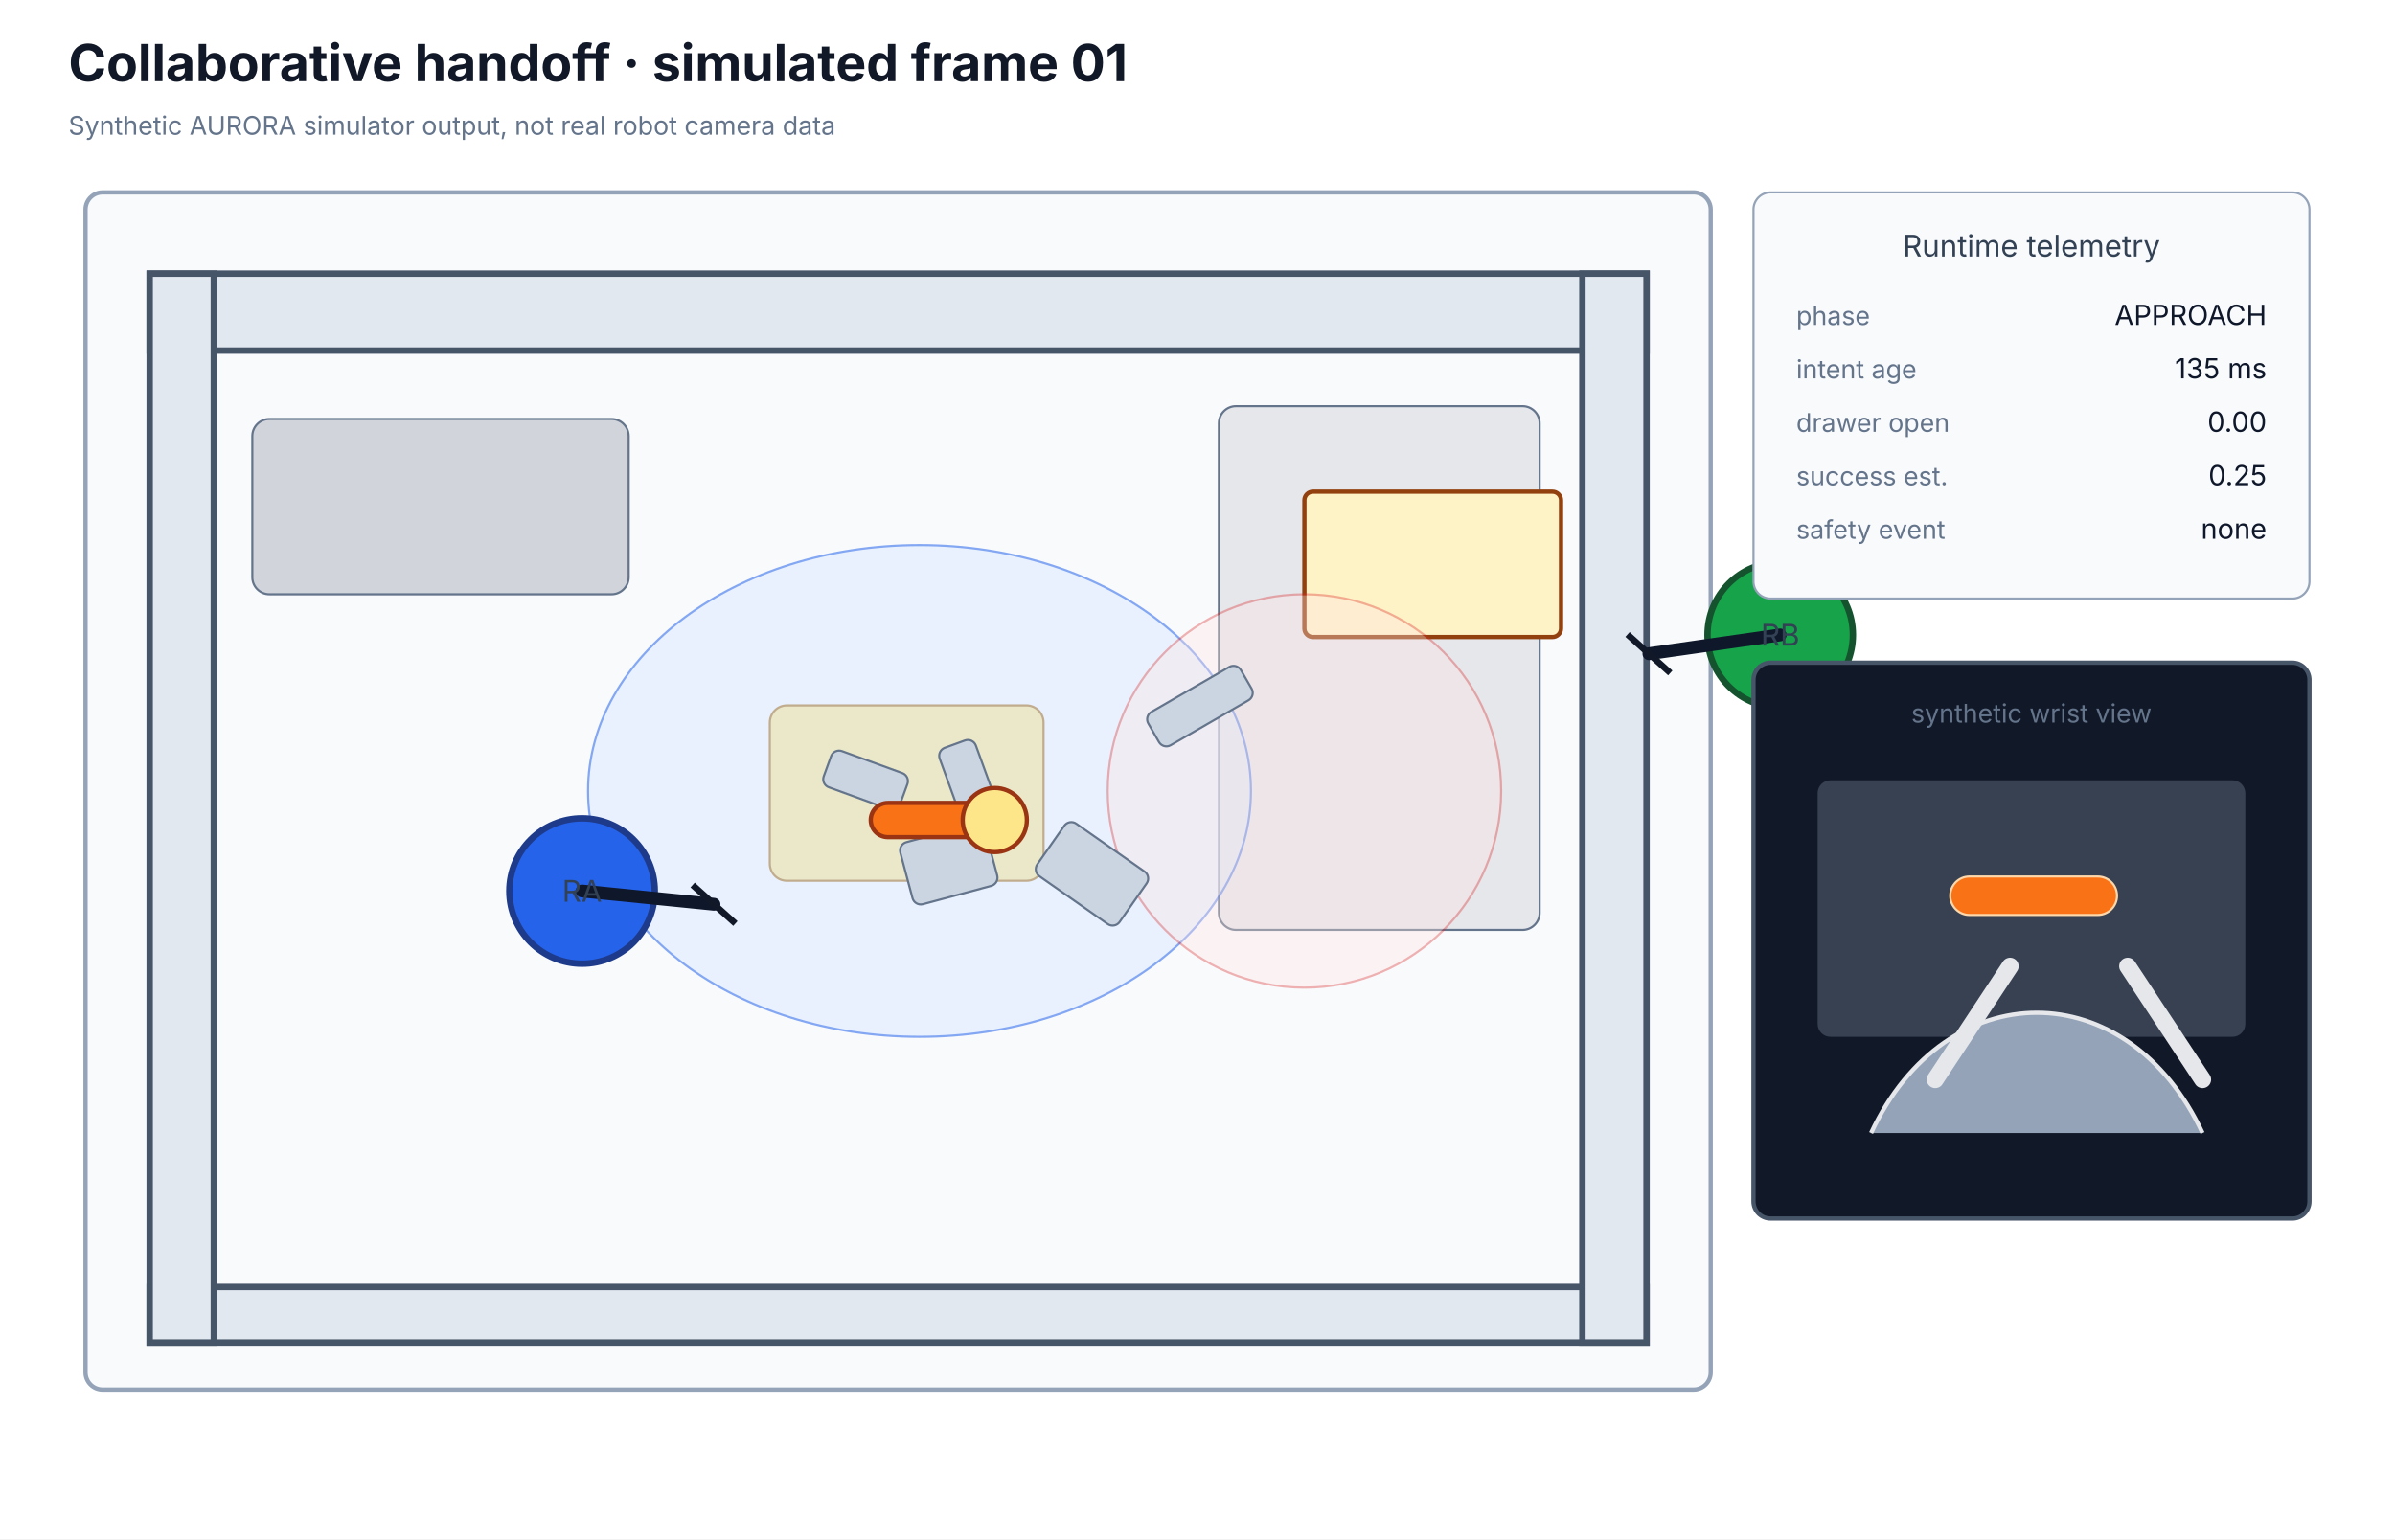
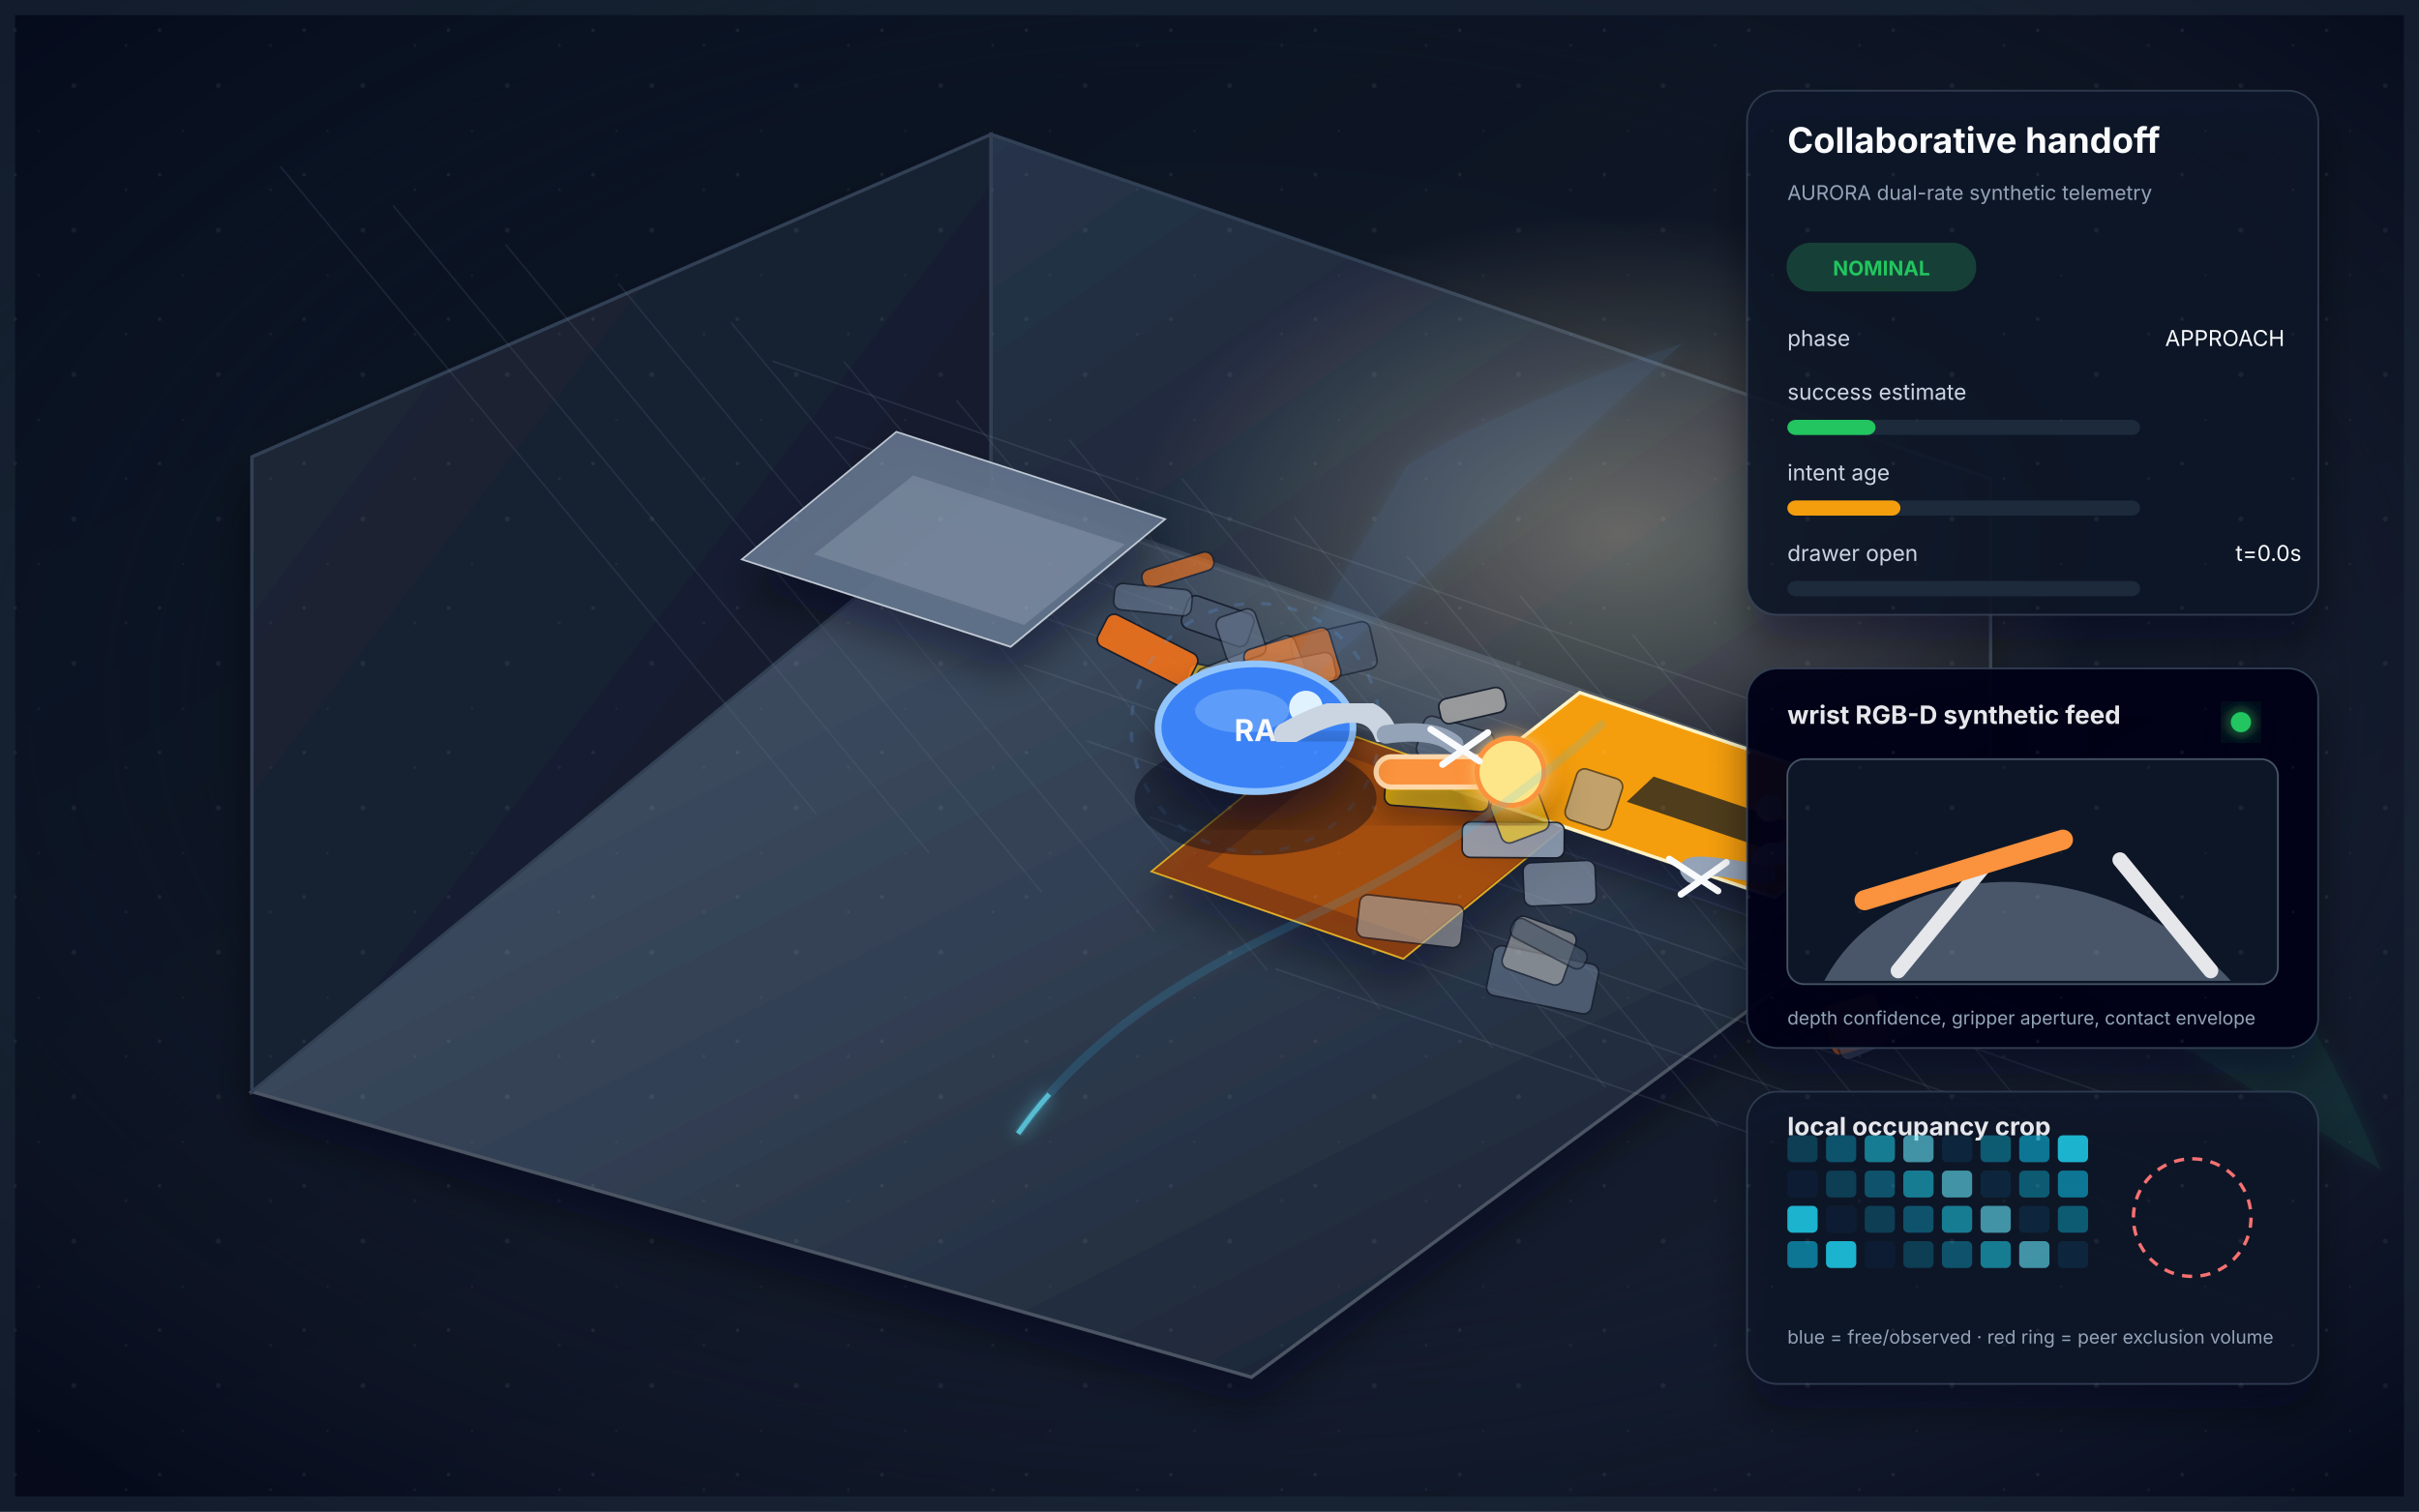
- <svg xmlns="http://www.w3.org/2000/svg" width="1120" height="720" viewBox="0 0 1120 720">
-   <style>text{font-family:Inter,Arial,sans-serif}.title{font-size:24px;font-weight:700;fill:#111827}.label{font-size:14px;fill:#334155}.small{font-size:12px;fill:#64748b}.hud{font-size:13px;fill:#0f172a}.wall{fill:#e2e8f0;stroke:#475569;stroke-width:3}.floor{fill:#f8fafc}.zone{fill:#dbeafe;stroke:#2563eb;stroke-width:1;opacity:.55}.danger{fill:#fee2e2;stroke:#dc2626;stroke-width:1}.drawer{fill:#fef3c7;stroke:#92400e;stroke-width:2}.clutter{fill:#cbd5e1;stroke:#64748b;stroke-width:1}.tool{fill:#f97316;stroke:#9a3412;stroke-width:2}.robotA{fill:#2563eb;stroke:#1e3a8a;stroke-width:3}.robotB{fill:#16a34a;stroke:#14532d;stroke-width:3}.arm{stroke:#0f172a;stroke-width:6;stroke-linecap:round}.grip{stroke:#111827;stroke-width:3}</style>
-   <rect width="100%" height="100%" fill="#ffffff" />
-   <text x="32.0" y="38.0" class="title" text-anchor="start">Collaborative handoff · simulated frame 01</text>
-   <text x="32.0" y="63.0" class="small" text-anchor="start">Synthetic AURORA simulator output, not real robot camera data</text>
-   <rect x="40" y="90" width="760" height="560" rx="8" class="floor" stroke="#94a3b8" stroke-width="2" />
-   <rect x="70" y="128" width="700" height="36" class="wall" />
-   <rect x="70" y="602" width="700" height="26" class="wall" />
-   <rect x="70" y="128" width="30" height="500" class="wall" />
-   <rect x="740" y="128" width="30" height="500" class="wall" />
-   <rect x="118" y="196" width="176" height="82" rx="8" fill="#d1d5db" stroke="#64748b" />
-   <rect x="570" y="190" width="150" height="245" rx="8" fill="#e5e7eb" stroke="#64748b" />
-   <rect x="610.0" y="230" width="120.0" height="68" rx="4" class="drawer" />
-   <rect x="360" y="330" width="128" height="82" rx="8" fill="#fde68a" stroke="#a16207" />
-   <ellipse cx="430" cy="370" rx="155" ry="115" class="zone" />
-   <circle cx="610" cy="370" r="92" class="danger" opacity=".35" />
-   <rect x="390" y="350" width="38" height="18" rx="4" class="clutter" transform="rotate(20 390 350)" />
-   <rect x="420" y="395" width="41" height="30" rx="4" class="clutter" transform="rotate(-15 420 395)" />
-   <rect x="455" y="345" width="44" height="18" rx="4" class="clutter" transform="rotate(70 455 345)" />
-   <rect x="500" y="383" width="47" height="30" rx="4" class="clutter" transform="rotate(35 500 383)" />
-   <rect x="535" y="335" width="50" height="18" rx="4" class="clutter" transform="rotate(-30 535 335)" />
-   <rect x="407.2" y="375.6" width="68" height="16" rx="8" class="tool" />
-   <circle cx="465.2" cy="383.6" r="15" fill="#fde68a" stroke="#9a3412" stroke-width="2" />
-   <circle cx="272.2" cy="416.8" r="34" class="robotA" />
-   <line x1="272.2" y1="416.8" x2="333.9" y2="423.0" class="arm" />
-   <line x1="323.9" y1="414.0" x2="343.9" y2="432.0" class="grip" />
-   <text x="272.2" y="421.8" class="label" text-anchor="middle">RA</text>
-   <circle cx="832.5" cy="297.0" r="34" class="robotB" />
-   <line x1="832.5" y1="297.0" x2="771.1" y2="305.8" class="arm" />
-   <line x1="761.1" y1="296.8" x2="781.1" y2="314.8" class="grip" />
-   <text x="832.5" y="302.0" class="label" text-anchor="middle">RB</text>
-   <rect x="820" y="90" width="260" height="190" rx="8" fill="#f8fafc" stroke="#94a3b8" />
-   <text x="950.0" y="120.0" class="label" text-anchor="middle">Runtime telemetry</text>
-   <text x="840.0" y="152.0" class="small" text-anchor="start">phase</text>
-   <text x="1060.0" y="152.0" class="hud" text-anchor="end">APPROACH</text>
-   <text x="840.0" y="177.0" class="small" text-anchor="start">intent age</text>
-   <text x="1060.0" y="177.0" class="hud" text-anchor="end">135 ms</text>
-   <text x="840.0" y="202.0" class="small" text-anchor="start">drawer open</text>
-   <text x="1060.0" y="202.0" class="hud" text-anchor="end">0.00</text>
-   <text x="840.0" y="227.0" class="small" text-anchor="start">success est.</text>
-   <text x="1060.0" y="227.0" class="hud" text-anchor="end">0.25</text>
-   <text x="840.0" y="252.0" class="small" text-anchor="start">safety event</text>
-   <text x="1060.0" y="252.0" class="hud" text-anchor="end">none</text>
-   <rect x="820" y="310" width="260" height="260" rx="8" fill="#111827" stroke="#475569" stroke-width="2" />
-   <text x="950.0" y="338.0" class="small" text-anchor="middle">synthetic wrist view</text>
-   <rect x="850" y="365" width="200" height="120" rx="6" fill="#374151" />
-   <path d="M 875 530 C 910 455, 995 455, 1030 530" fill="#94a3b8" stroke="#e5e7eb" stroke-width="2" />
-   <line x1="905" y1="505" x2="940" y2="452" stroke="#e5e7eb" stroke-width="8" stroke-linecap="round" />
-   <line x1="995" y1="452" x2="1030" y2="505" stroke="#e5e7eb" stroke-width="8" stroke-linecap="round" />
-   <rect x="912" y="410" width="78" height="18" rx="9" fill="#f97316" stroke="#fed7aa" />
+ <svg xmlns="http://www.w3.org/2000/svg" width="1440" height="900" viewBox="0 0 1440 900">
+   <defs>
+     <linearGradient id="bg" x1="0" y1="0" x2="1" y2="1">
+       <stop offset="0" stop-color="#07111f" />
+       <stop offset="0.55" stop-color="#111827" />
+       <stop offset="1" stop-color="#172033" />
+     </linearGradient>
+     <radialGradient id="vignette" cx="50%" cy="46%" r="70%">
+       <stop offset="0" stop-color="#ffffff" stop-opacity="0.07" />
+       <stop offset="0.58" stop-color="#0f172a" stop-opacity="0" />
+       <stop offset="1" stop-color="#020617" stop-opacity="0.82" />
+     </radialGradient>
+     <linearGradient id="floorGrad" x1="0" y1="0" x2="1" y2="1">
+       <stop offset="0" stop-color="#475569" />
+       <stop offset="0.45" stop-color="#334155" />
+       <stop offset="1" stop-color="#111827" />
+     </linearGradient>
+     <linearGradient id="wallLeft" x1="0" y1="0" x2="1" y2="1">
+       <stop offset="0" stop-color="#1f2937" />
+       <stop offset="1" stop-color="#0f172a" />
+     </linearGradient>
+     <linearGradient id="wallRight" x1="0" y1="0" x2="1" y2="1">
+       <stop offset="0" stop-color="#273449" />
+       <stop offset="1" stop-color="#111827" />
+     </linearGradient>
+     <radialGradient id="lamp" cx="50%" cy="50%" r="50%">
+       <stop offset="0" stop-color="#fef3c7" stop-opacity="0.60" />
+       <stop offset="1" stop-color="#fef3c7" stop-opacity="0" />
+     </radialGradient>
+     <pattern id="dust" width="86" height="86" patternUnits="userSpaceOnUse">
+       <circle cx="9" cy="18" r="1.1" fill="#e5e7eb" opacity="0.22" />
+       <circle cx="44" cy="51" r="1.5" fill="#f8fafc" opacity="0.18" />
+       <circle cx="75" cy="27" r="0.9" fill="#cbd5e1" opacity="0.18" />
+       <circle cx="23" cy="78" r="0.7" fill="#fef3c7" opacity="0.16" />
+     </pattern>
+     <filter id="softShadow" x="-30%" y="-30%" width="160%" height="160%">
+       <feDropShadow dx="0" dy="16" stdDeviation="12" flood-color="#020617" flood-opacity="0.45" />
+     </filter>
+     <filter id="glow" x="-50%" y="-50%" width="200%" height="200%">
+       <feGaussianBlur stdDeviation="5" result="coloredBlur" />
+       <feMerge>
+         <feMergeNode in="coloredBlur" />
+         <feMergeNode in="SourceGraphic" />
+       </feMerge>
+     </filter>
+   </defs>
+   <rect width="1440" height="900" fill="url(#bg)" />
+   <rect width="1440" height="900" fill="url(#vignette)" opacity="0.95" />
+   <g filter="url(#softShadow)">
+     <path d="M150 650 L590 290 L1185 495 L745 820 Z" fill="url(#floorGrad)" stroke="#4b5563" stroke-width="2" />
+     <path d="M150 650 L150 272 L590 80 L590 290 Z" fill="url(#wallLeft)" stroke="#334155" stroke-width="2" />
+     <path d="M590 80 L1185 285 L1185 495 L590 290 Z" fill="url(#wallRight)" stroke="#334155" stroke-width="2" />
+   </g>
+   <line x1="166.9" y1="99.1" x2="486.1" y2="484.8" stroke="#64748b" stroke-width="1" opacity="0.18" />
+   <line x1="234.0" y1="122.3" x2="553.2" y2="508.0" stroke="#64748b" stroke-width="1" opacity="0.18" />
+   <line x1="301.0" y1="145.6" x2="620.2" y2="531.3" stroke="#64748b" stroke-width="1" opacity="0.18" />
+   <line x1="368.1" y1="168.8" x2="687.3" y2="554.5" stroke="#64748b" stroke-width="1" opacity="0.18" />
+   <line x1="435.2" y1="192.0" x2="754.4" y2="577.7" stroke="#64748b" stroke-width="1" opacity="0.18" />
+   <line x1="502.3" y1="215.2" x2="821.5" y2="600.9" stroke="#64748b" stroke-width="1" opacity="0.18" />
+   <line x1="569.4" y1="238.4" x2="888.6" y2="624.1" stroke="#64748b" stroke-width="1" opacity="0.18" />
+   <line x1="636.4" y1="261.7" x2="955.6" y2="647.4" stroke="#64748b" stroke-width="1" opacity="0.18" />
+   <line x1="703.5" y1="284.9" x2="1022.7" y2="670.6" stroke="#64748b" stroke-width="1" opacity="0.18" />
+   <line x1="770.6" y1="308.1" x2="1089.8" y2="693.8" stroke="#64748b" stroke-width="1" opacity="0.18" />
+   <line x1="837.7" y1="331.3" x2="1156.9" y2="717.0" stroke="#64748b" stroke-width="1" opacity="0.18" />
+   <line x1="904.8" y1="354.5" x2="1224.0" y2="740.2" stroke="#64748b" stroke-width="1" opacity="0.18" />
+   <line x1="971.8" y1="377.8" x2="1291.0" y2="763.5" stroke="#64748b" stroke-width="1" opacity="0.18" />
+   <line x1="459.8" y1="215.0" x2="1068.2" y2="425.6" stroke="#94a3b8" stroke-width="1" opacity="0.14" />
+   <line x1="497.2" y1="260.2" x2="1105.6" y2="470.8" stroke="#94a3b8" stroke-width="1" opacity="0.14" />
+   <line x1="534.7" y1="305.5" x2="1143.1" y2="516.1" stroke="#94a3b8" stroke-width="1" opacity="0.14" />
+   <line x1="572.1" y1="350.7" x2="1180.5" y2="561.3" stroke="#94a3b8" stroke-width="1" opacity="0.14" />
+   <line x1="609.6" y1="396.0" x2="1218.0" y2="606.6" stroke="#94a3b8" stroke-width="1" opacity="0.14" />
+   <line x1="647.0" y1="441.2" x2="1255.4" y2="651.8" stroke="#94a3b8" stroke-width="1" opacity="0.14" />
+   <line x1="684.4" y1="486.4" x2="1292.8" y2="697.0" stroke="#94a3b8" stroke-width="1" opacity="0.14" />
+   <line x1="721.9" y1="531.7" x2="1330.3" y2="742.3" stroke="#94a3b8" stroke-width="1" opacity="0.14" />
+   <line x1="759.3" y1="576.9" x2="1367.7" y2="787.5" stroke="#94a3b8" stroke-width="1" opacity="0.14" />
+   <ellipse cx="965" cy="318" rx="290" ry="190" fill="url(#lamp)" opacity="0.55" />
+   <g filter="url(#softShadow)">
+     <path d="M533.6 257.1 l160 52 l-92 76 l-160 -52z" fill="#64748b" stroke="#cbd5e1" opacity="0.92" />
+     <path d="M543.6 283.1 l126 41 l-60 48 l-125 -42z" fill="#94a3b8" opacity="0.35" />
+   </g>
+   <g filter="url(#softShadow)">
+     <path d="M790.4 432.9 l150 52 l-105 86 l-150 -52z" fill="#92400e" stroke="#fbbf24" opacity="0.86" />
+     <path d="M800.4 449.9 l128 44 l-82 66 l-128 -44z" fill="#b45309" opacity="0.65" />
+   </g>
+   <g filter="url(#softShadow)">
+     <path d="M940.4 412.4 l190 64 l-74 58 l-190 -64z" fill="#f59e0b" stroke="#fef3c7" stroke-width="2" />
+     <path d="M984.4 462.4 l86 29 l-16 15 l-86 -29z" fill="#111827" opacity="0.72" />
+     <circle cx="1053.4" cy="481.4" r="8" fill="#fef3c7" />
+   </g>
+   <rect x="870.5" y="489.3" width="60.8" height="21.2" rx="5" fill="#94a3b8" stroke="#111827" opacity="0.86" transform="rotate(0.4 870.5 489.3)" />
+   <rect x="849.0" y="425.2" width="43.5" height="25.1" rx="5" fill="#64748b" stroke="#111827" opacity="0.62" transform="rotate(16.4 849.0 425.2)" />
+   <rect x="708.2" y="394.4" width="25.8" height="29.4" rx="5" fill="#facc15" stroke="#111827" opacity="0.62" transform="rotate(10.8 708.2 394.4)" />
+   <rect x="810.0" y="532.2" width="62.5" height="25.7" rx="5" fill="#a3a3a3" stroke="#111827" opacity="0.62" transform="rotate(6.5 810.0 532.2)" />
+   <rect x="678.4" y="340.5" width="44.2" height="11.4" rx="5" fill="#f97316" stroke="#111827" opacity="0.62" transform="rotate(-17.3 678.4 340.5)" />
+   <rect x="708.7" y="353.3" width="41.5" height="20.6" rx="5" fill="#475569" stroke="#111827" opacity="0.86" transform="rotate(19.2 708.7 353.3)" />
+   <rect x="906.4" y="513.9" width="43.0" height="25.9" rx="5" fill="#94a3b8" stroke="#111827" opacity="0.62" transform="rotate(-2.4 906.4 513.9)" />
+   <rect x="890.1" y="562.2" width="63.8" height="30.2" rx="5" fill="#64748b" stroke="#111827" opacity="0.62" transform="rotate(11.6 890.1 562.2)" />
+   <rect x="767.7" y="403.9" width="34.1" height="11.7" rx="5" fill="#facc15" stroke="#111827" opacity="0.62" transform="rotate(14.9 767.7 403.9)" />
+   <rect x="903.7" y="544.1" width="38.2" height="33.0" rx="5" fill="#a3a3a3" stroke="#111827" opacity="0.62" transform="rotate(19.4 903.7 544.1)" />
+   <rect x="661.1" y="364.0" width="60.2" height="21.3" rx="5" fill="#f97316" stroke="#111827" opacity="0.86" transform="rotate(26.9 661.1 364.0)" />
+   <rect x="767.2" y="380.0" width="48.4" height="28.7" rx="5" fill="#475569" stroke="#111827" opacity="0.62" transform="rotate(-12.9 767.2 380.0)" />
+   <rect x="711.0" y="399.8" width="62.5" height="28.2" rx="5" fill="#94a3b8" stroke="#111827" opacity="0.62" transform="rotate(-21.4 711.0 399.8)" />
+   <rect x="722.6" y="368.8" width="24.5" height="29.1" rx="5" fill="#64748b" stroke="#111827" opacity="0.62" transform="rotate(-18.1 722.6 368.8)" />
+   <rect x="885.8" y="477.6" width="30.0" height="27.6" rx="5" fill="#facc15" stroke="#111827" opacity="0.62" transform="rotate(-20.7 885.8 477.6)" />
+   <rect x="855.5" y="417.2" width="39.7" height="15.1" rx="5" fill="#a3a3a3" stroke="#111827" opacity="0.86" transform="rotate(-12.9 855.5 417.2)" />
+   <rect x="1083.0" y="599.7" width="34.8" height="31.2" rx="5" fill="#f97316" stroke="#111827" opacity="0.62" transform="rotate(-16.2 1083.0 599.7)" />
+   <rect x="903.1" y="545.1" width="49.0" height="12.4" rx="5" fill="#475569" stroke="#111827" opacity="0.62" transform="rotate(27.4 903.1 545.1)" />
+   <rect x="739.3" y="398.4" width="54.5" height="17.9" rx="5" fill="#94a3b8" stroke="#111827" opacity="0.62" transform="rotate(-11.4 739.3 398.4)" />
+   <rect x="664.0" y="346.9" width="46.5" height="15.8" rx="5" fill="#64748b" stroke="#111827" opacity="0.62" transform="rotate(5.7 664.0 346.9)" />
+   <rect x="825.4" y="457.6" width="62.3" height="21.6" rx="5" fill="#facc15" stroke="#111827" opacity="0.86" transform="rotate(4.2 825.4 457.6)" />
+   <rect x="940.1" y="456.5" width="28.5" height="31.8" rx="5" fill="#a3a3a3" stroke="#111827" opacity="0.62" transform="rotate(17.8 940.1 456.5)" />
+   <rect x="739.2" y="388.0" width="53.1" height="32.6" rx="5" fill="#f97316" stroke="#111827" opacity="0.62" transform="rotate(-17.0 739.2 388.0)" />
+   <rect x="1090.0" y="614.0" width="47.3" height="20.1" rx="5" fill="#475569" stroke="#111827" opacity="0.62" transform="rotate(-22.2 1090.0 614.0)" />
+   <path d="M747.4 433.3 l90.0 -155.9 q46 -30 164.4 -73.2 z" fill="#60a5fa" opacity="0.10" filter="url(#glow)" />
+   <circle cx="747.4" cy="433.3" r="74" fill="none" stroke="#60a5fa" stroke-width="2" opacity="0.20" stroke-dasharray="6 10" />
+   <path d="M1126.9 515.0 l174.7 43.5 q46 -30 115.7 137.9 z" fill="#34d399" opacity="0.10" filter="url(#glow)" />
+   <circle cx="1126.9" cy="515.0" r="74" fill="none" stroke="#34d399" stroke-width="2" opacity="0.20" stroke-dasharray="6 10" />
+   <g filter="url(#softShadow)">
+     <rect x="819.2" y="450.6" width="88" height="18" rx="9" fill="#fb923c" stroke="#fed7aa" stroke-width="3" />
+     <circle cx="899.2" cy="459.6" r="20" fill="#fde68a" stroke="#fb923c" stroke-width="3" filter="url(#glow)" />
+   </g>
+   <ellipse cx="747.4" cy="475.3" rx="72" ry="34" fill="#020617" opacity="0.42" />
+   <g filter="url(#softShadow)">
+     <ellipse cx="747.4" cy="433.3" rx="58" ry="38" fill="#3b82f6" stroke="#93c5fd" stroke-width="4" />
+     <ellipse cx="739.4" cy="423.3" rx="28" ry="13" fill="#93c5fd" opacity="0.38" />
+     <circle cx="777.4" cy="421.3" r="10" fill="#e0f2fe" />
+     <text x="747.4" y="441.3" font-family="Inter,Arial,sans-serif" font-size="18" font-weight="700" text-anchor="middle" fill="#f8fafc">RA</text>
+   </g>
+   <path d="M765.4 437.3 Q815.0 409.3 825.0 437.3" stroke="#cbd5e1" stroke-width="14" stroke-linecap="round" fill="none" filter="url(#softShadow)" />
+   <path d="M825.0 437.3 Q853.7 433.2 865.7 443.2" stroke="#94a3b8" stroke-width="11" stroke-linecap="round" fill="none" />
+   <path d="M851.7 434.2 L880.7 453.2 M858.7 455.2 L885.7 436.2" stroke="#f8fafc" stroke-width="4" stroke-linecap="round" />
+   <ellipse cx="1126.9" cy="557.0" rx="72" ry="34" fill="#020617" opacity="0.42" />
+   <g filter="url(#softShadow)">
+     <ellipse cx="1126.9" cy="515.0" rx="58" ry="38" fill="#22c55e" stroke="#86efac" stroke-width="4" />
+     <ellipse cx="1118.9" cy="505.0" rx="28" ry="13" fill="#86efac" opacity="0.38" />
+     <circle cx="1156.9" cy="503.0" r="10" fill="#e0f2fe" />
+     <text x="1126.9" y="523.0" font-family="Inter,Arial,sans-serif" font-size="18" font-weight="700" text-anchor="middle" fill="#f8fafc">RB</text>
+   </g>
+   <path d="M1144.9 519.0 Q1039.7 492.7 1049.7 520.7" stroke="#cbd5e1" stroke-width="14" stroke-linecap="round" fill="none" filter="url(#softShadow)" />
+   <path d="M1049.7 520.7 Q995.7 510.5 1007.7 520.5" stroke="#94a3b8" stroke-width="11" stroke-linecap="round" fill="none" />
+   <path d="M993.7 511.5 L1022.7 530.5 M1000.7 532.5 L1027.7 513.5" stroke="#f8fafc" stroke-width="4" stroke-linecap="round" />
+   <path d="M606 675 C652 610, 718 575, 775 548 C845 515, 900 480, 955 430" fill="none" stroke="#38bdf8" stroke-width="5" opacity="0.16" />
+   <path d="M606 675 C652 610, 718 575, 775 548 C845 515, 900 480, 955 430" fill="none" stroke="#67e8f9" stroke-width="3" opacity="0.72" stroke-dasharray="30.0 800" filter="url(#glow)" />
+   <g filter="url(#softShadow)">
+     <rect x="1040" y="54" width="340" height="312" rx="18" fill="#0f172a" opacity="0.88" stroke="#334155" />
+     <text x="1064" y="91" font-family="Inter,Arial,sans-serif" font-size="21" font-weight="700" fill="#f8fafc">Collaborative handoff</text>
+     <text x="1064" y="119" font-family="Inter,Arial,sans-serif" font-size="12" fill="#94a3b8">AURORA dual-rate synthetic telemetry</text>
+     <rect x="1064" y="145" width="112" height="28" rx="14" fill="#22c55e" opacity="0.23" stroke="#22c55e" />
+     <text x="1120" y="164" font-family="Inter,Arial,sans-serif" font-size="12" font-weight="700" text-anchor="middle" fill="#22c55e">NOMINAL</text>
+     <text x="1064" y="206" font-family="Inter,Arial,sans-serif" font-size="13" fill="#cbd5e1">phase</text>
+     <text x="1360" y="206" font-family="Inter,Arial,sans-serif" font-size="13" text-anchor="end" fill="#f8fafc">APPROACH</text>
+     <text x="1064" y="238" font-family="Inter,Arial,sans-serif" font-size="13" fill="#cbd5e1">success estimate</text>
+     <rect x="1064" y="250" width="210" height="9" rx="5" fill="#1e293b" />
+     <rect x="1064" y="250" width="52.5" height="9" rx="5" fill="#22c55e" />
+     <text x="1064" y="286" font-family="Inter,Arial,sans-serif" font-size="13" fill="#cbd5e1">intent age</text>
+     <rect x="1064" y="298" width="210" height="9" rx="5" fill="#1e293b" />
+     <rect x="1064" y="298" width="67.3" height="9" rx="5" fill="#f59e0b" />
+     <text x="1064" y="334" font-family="Inter,Arial,sans-serif" font-size="13" fill="#cbd5e1">drawer open</text>
+     <rect x="1064" y="346" width="210" height="9" rx="5" fill="#1e293b" />
+     <rect x="1064" y="346" width="0.0" height="9" rx="5" fill="#38bdf8" />
+     <text x="1370" y="334" font-family="Inter,Arial,sans-serif" font-size="13" text-anchor="end" fill="#f8fafc">t=0.0s</text>
+   </g>
+   <g filter="url(#softShadow)">
+     <rect x="1040" y="398" width="340" height="226" rx="18" fill="#020617" opacity="0.94" stroke="#334155" />
+     <text x="1064" y="431" font-family="Inter,Arial,sans-serif" font-size="15" font-weight="700" fill="#e5e7eb">wrist RGB-D synthetic feed</text>
+     <rect x="1064" y="452" width="292" height="134" rx="10" fill="#111827" stroke="#475569" />
+     <path d="M1086 584 C1128 505, 1256 506, 1328 584" fill="#64748b" opacity="0.68" />
+     <line x1="1130" y1="578" x2="1184" y2="512" stroke="#e5e7eb" stroke-width="9" stroke-linecap="round" />
+     <line x1="1262" y1="512" x2="1316" y2="578" stroke="#e5e7eb" stroke-width="9" stroke-linecap="round" />
+     <path d="M1110 536.0 L1228 500.0" stroke="#fb923c" stroke-width="12" stroke-linecap="round" />
+     <circle cx="1334" cy="430" r="6" fill="#22c55e" filter="url(#glow)" />
+     <text x="1064" y="610" font-family="Inter,Arial,sans-serif" font-size="11" fill="#94a3b8">depth confidence, gripper aperture, contact envelope</text>
+   </g>
+   <g filter="url(#softShadow)">
+     <rect x="1040" y="650" width="340" height="174" rx="18" fill="#0f172a" opacity="0.88" stroke="#334155" />
+     <text x="1064" y="676" font-family="Inter,Arial,sans-serif" font-size="15" font-weight="700" fill="#e5e7eb">local occupancy crop</text>
+     <rect x="1064" y="676" width="18" height="16" rx="3" fill="#0e7490" opacity="0.41" />
+     <rect x="1087" y="676" width="18" height="16" rx="3" fill="#0891b2" opacity="0.47" />
+     <rect x="1110" y="676" width="18" height="16" rx="3" fill="#22d3ee" opacity="0.53" />
+     <rect x="1133" y="676" width="18" height="16" rx="3" fill="#67e8f9" opacity="0.59" />
+     <rect x="1156" y="676" width="18" height="16" rx="3" fill="#082f49" opacity="0.65" />
+     <rect x="1179" y="676" width="18" height="16" rx="3" fill="#0e7490" opacity="0.71" />
+     <rect x="1202" y="676" width="18" height="16" rx="3" fill="#0891b2" opacity="0.77" />
+     <rect x="1225" y="676" width="18" height="16" rx="3" fill="#22d3ee" opacity="0.83" />
+     <rect x="1064" y="697" width="18" height="16" rx="3" fill="#082f49" opacity="0.35" />
+     <rect x="1087" y="697" width="18" height="16" rx="3" fill="#0e7490" opacity="0.41" />
+     <rect x="1110" y="697" width="18" height="16" rx="3" fill="#0891b2" opacity="0.47" />
+     <rect x="1133" y="697" width="18" height="16" rx="3" fill="#22d3ee" opacity="0.53" />
+     <rect x="1156" y="697" width="18" height="16" rx="3" fill="#67e8f9" opacity="0.59" />
+     <rect x="1179" y="697" width="18" height="16" rx="3" fill="#082f49" opacity="0.65" />
+     <rect x="1202" y="697" width="18" height="16" rx="3" fill="#0e7490" opacity="0.71" />
+     <rect x="1225" y="697" width="18" height="16" rx="3" fill="#0891b2" opacity="0.77" />
+     <rect x="1064" y="718" width="18" height="16" rx="3" fill="#22d3ee" opacity="0.83" />
+     <rect x="1087" y="718" width="18" height="16" rx="3" fill="#082f49" opacity="0.35" />
+     <rect x="1110" y="718" width="18" height="16" rx="3" fill="#0e7490" opacity="0.41" />
+     <rect x="1133" y="718" width="18" height="16" rx="3" fill="#0891b2" opacity="0.47" />
+     <rect x="1156" y="718" width="18" height="16" rx="3" fill="#22d3ee" opacity="0.53" />
+     <rect x="1179" y="718" width="18" height="16" rx="3" fill="#67e8f9" opacity="0.59" />
+     <rect x="1202" y="718" width="18" height="16" rx="3" fill="#082f49" opacity="0.65" />
+     <rect x="1225" y="718" width="18" height="16" rx="3" fill="#0e7490" opacity="0.71" />
+     <rect x="1064" y="739" width="18" height="16" rx="3" fill="#0891b2" opacity="0.77" />
+     <rect x="1087" y="739" width="18" height="16" rx="3" fill="#22d3ee" opacity="0.83" />
+     <rect x="1110" y="739" width="18" height="16" rx="3" fill="#082f49" opacity="0.35" />
+     <rect x="1133" y="739" width="18" height="16" rx="3" fill="#0e7490" opacity="0.41" />
+     <rect x="1156" y="739" width="18" height="16" rx="3" fill="#0891b2" opacity="0.47" />
+     <rect x="1179" y="739" width="18" height="16" rx="3" fill="#22d3ee" opacity="0.53" />
+     <rect x="1202" y="739" width="18" height="16" rx="3" fill="#67e8f9" opacity="0.59" />
+     <rect x="1225" y="739" width="18" height="16" rx="3" fill="#082f49" opacity="0.65" />
+     <rect x="1270" y="690" width="70" height="70" rx="35" fill="none" stroke="#f87171" stroke-width="2" stroke-dasharray="6 5" />
+     <text x="1064" y="800" font-family="Inter,Arial,sans-serif" font-size="11" fill="#94a3b8">blue = free/observed · red ring = peer exclusion volume</text>
+   </g>
+   <rect x="0" y="0" width="1440" height="900" fill="url(#dust)" opacity="0.33" />
+   <rect x="0" y="0" width="1440" height="900" fill="none" stroke="#1e293b" stroke-width="18" opacity="0.55" />
</svg>
